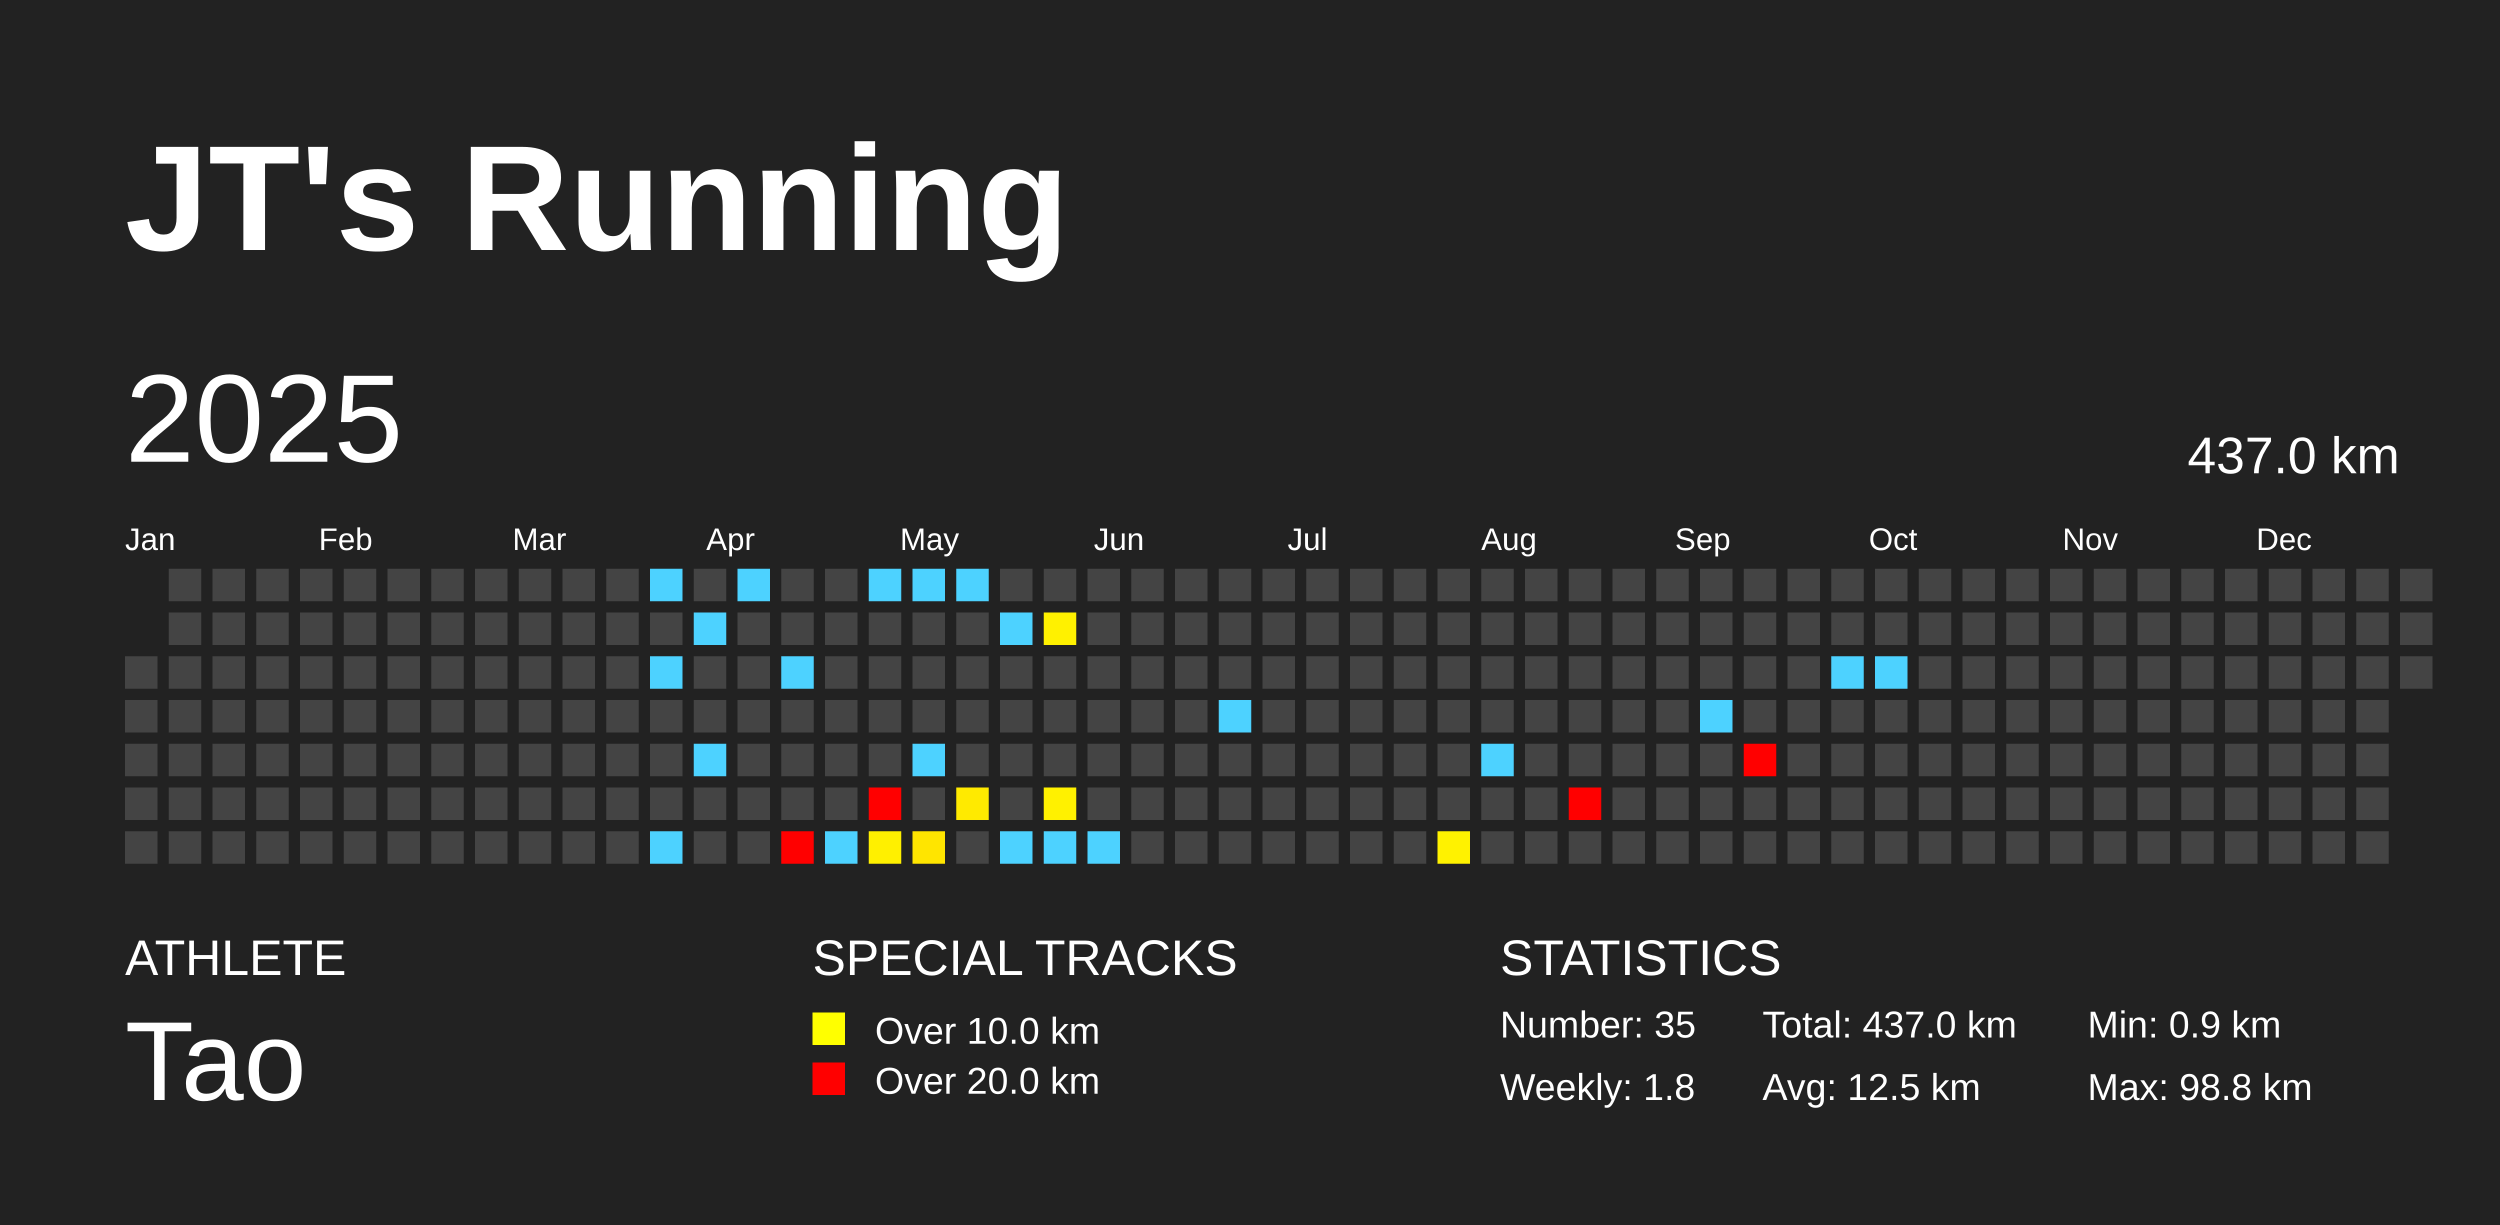
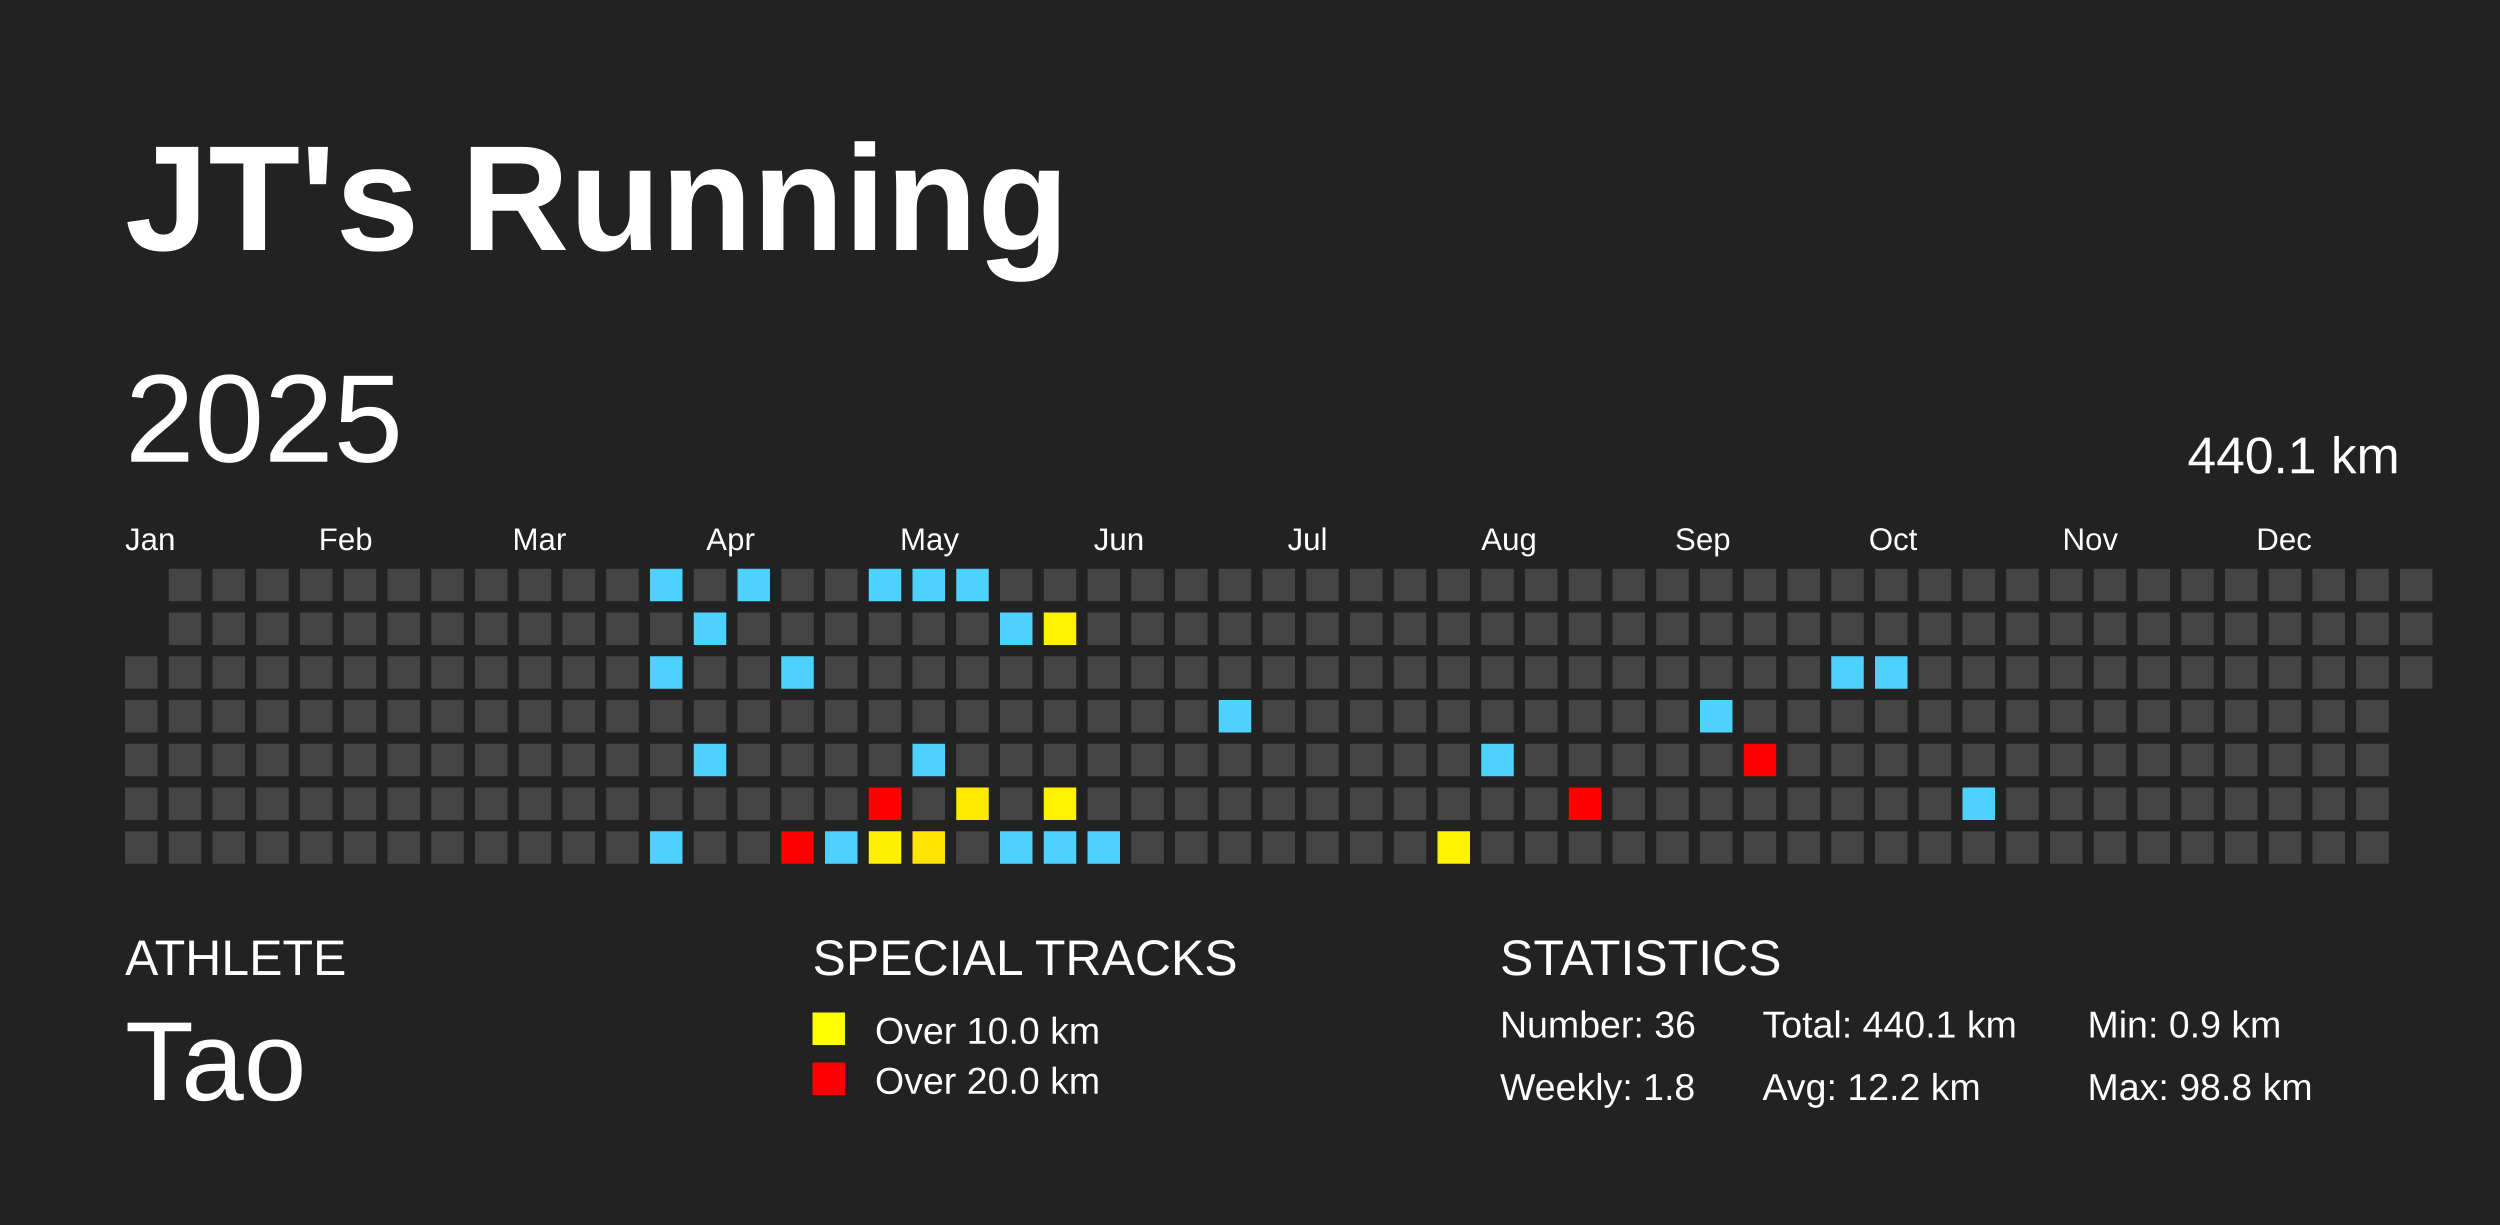
<svg xmlns="http://www.w3.org/2000/svg" baseProfile="full" height="98mm" version="1.1" viewBox="0,0,200,98" width="200mm">
  <defs />
  <rect fill="#222222" height="98" width="200" x="0" y="0" />
  <text fill="#FFFFFF" style="font-size:12px; font-family:Arial; font-weight:bold;" x="10" y="20">JT's Running</text>
  <text fill="#FFFFFF" style="font-size:4px; font-family:Arial" x="10" y="78">ATHLETE</text>
  <text fill="#FFFFFF" style="font-size:9px; font-family:Arial" x="10" y="88">Tao</text>
  <text fill="#FFFFFF" style="font-size:4px; font-family:Arial" x="65" y="78">SPECIAL TRACKS</text>
  <rect fill="yellow" height="2.6" width="2.6" x="65" y="81" />
  <text fill="#FFFFFF" style="font-size:3px; font-family:Arial" x="70" y="83.5">Over 10.0 km</text>
  <rect fill="red" height="2.6" width="2.6" x="65" y="85" />
  <text fill="#FFFFFF" style="font-size:3px; font-family:Arial" x="70" y="87.5">Over 20.0 km</text>
  <text fill="#FFFFFF" style="font-size:4px; font-family:Arial" x="120" y="78">STATISTICS</text>
-   <text fill="#FFFFFF" style="font-size:3px; font-family:Arial" x="120" y="83">Number: 35</text>
+   <text fill="#FFFFFF" style="font-size:3px; font-family:Arial" x="120" y="83">Number: 36</text>
  <text fill="#FFFFFF" style="font-size:3px; font-family:Arial" x="120" y="88">Weekly: 1.8</text>
-   <text fill="#FFFFFF" style="font-size:3px; font-family:Arial" x="141" y="83">Total: 437.0 km</text>
-   <text fill="#FFFFFF" style="font-size:3px; font-family:Arial" x="141" y="88">Avg: 12.5 km</text>
+   <text fill="#FFFFFF" style="font-size:3px; font-family:Arial" x="141" y="83">Total: 440.1 km</text>
+   <text fill="#FFFFFF" style="font-size:3px; font-family:Arial" x="141" y="88">Avg: 12.2 km</text>
  <text fill="#FFFFFF" style="font-size:3px; font-family:Arial" x="167" y="83">Min: 0.9 km</text>
  <text fill="#FFFFFF" style="font-size:3px; font-family:Arial" x="167" y="88">Max: 98.8 km</text>
  <text dominant-baseline="hanging" fill="#FFFFFF" style="font-size:10.0px; font-family:Arial;" x="10" y="30">2025</text>
-   <text dominant-baseline="hanging" fill="#FFFFFF" style="font-size:4.125px; font-family:Arial;" x="175" y="35">437.0 km</text>
+   <text dominant-baseline="hanging" fill="#FFFFFF" style="font-size:4.125px; font-family:Arial;" x="175" y="35">440.1 km</text>
  <text fill="#FFFFFF" style="font-size:2.5px; font-family:Arial" x="10.0" y="44">Jan</text>
  <text fill="#FFFFFF" style="font-size:2.5px; font-family:Arial" x="25.5" y="44">Feb</text>
  <text fill="#FFFFFF" style="font-size:2.5px; font-family:Arial" x="41.0" y="44">Mar</text>
  <text fill="#FFFFFF" style="font-size:2.5px; font-family:Arial" x="56.5" y="44">Apr</text>
  <text fill="#FFFFFF" style="font-size:2.5px; font-family:Arial" x="72.0" y="44">May</text>
  <text fill="#FFFFFF" style="font-size:2.5px; font-family:Arial" x="87.5" y="44">Jun</text>
  <text fill="#FFFFFF" style="font-size:2.5px; font-family:Arial" x="103.0" y="44">Jul</text>
  <text fill="#FFFFFF" style="font-size:2.5px; font-family:Arial" x="118.5" y="44">Aug</text>
  <text fill="#FFFFFF" style="font-size:2.5px; font-family:Arial" x="134.0" y="44">Sep</text>
  <text fill="#FFFFFF" style="font-size:2.5px; font-family:Arial" x="149.5" y="44">Oct</text>
  <text fill="#FFFFFF" style="font-size:2.5px; font-family:Arial" x="165.0" y="44">Nov</text>
  <text fill="#FFFFFF" style="font-size:2.5px; font-family:Arial" x="180.5" y="44">Dec</text>
  <rect fill="#444444" height="2.6" width="2.6" x="10.0" y="52.5" />
  <rect fill="#444444" height="2.6" width="2.6" x="10.0" y="56.0" />
  <rect fill="#444444" height="2.6" width="2.6" x="10.0" y="59.5" />
  <rect fill="#444444" height="2.6" width="2.6" x="10.0" y="63.0" />
  <rect fill="#444444" height="2.6" width="2.6" x="10.0" y="66.5" />
  <rect fill="#444444" height="2.6" width="2.6" x="13.5" y="45.5" />
  <rect fill="#444444" height="2.6" width="2.6" x="13.5" y="49.0" />
  <rect fill="#444444" height="2.6" width="2.6" x="13.5" y="52.5" />
  <rect fill="#444444" height="2.6" width="2.6" x="13.5" y="56.0" />
  <rect fill="#444444" height="2.6" width="2.6" x="13.5" y="59.5" />
  <rect fill="#444444" height="2.6" width="2.6" x="13.5" y="63.0" />
  <rect fill="#444444" height="2.6" width="2.6" x="13.5" y="66.5" />
  <rect fill="#444444" height="2.6" width="2.6" x="17.0" y="45.5" />
  <rect fill="#444444" height="2.6" width="2.6" x="17.0" y="49.0" />
  <rect fill="#444444" height="2.6" width="2.6" x="17.0" y="52.5" />
  <rect fill="#444444" height="2.6" width="2.6" x="17.0" y="56.0" />
  <rect fill="#444444" height="2.6" width="2.6" x="17.0" y="59.5" />
  <rect fill="#444444" height="2.6" width="2.6" x="17.0" y="63.0" />
  <rect fill="#444444" height="2.6" width="2.6" x="17.0" y="66.5" />
  <rect fill="#444444" height="2.6" width="2.6" x="20.5" y="45.5" />
  <rect fill="#444444" height="2.6" width="2.6" x="20.5" y="49.0" />
  <rect fill="#444444" height="2.6" width="2.6" x="20.5" y="52.5" />
  <rect fill="#444444" height="2.6" width="2.6" x="20.5" y="56.0" />
  <rect fill="#444444" height="2.6" width="2.6" x="20.5" y="59.5" />
  <rect fill="#444444" height="2.6" width="2.6" x="20.5" y="63.0" />
  <rect fill="#444444" height="2.6" width="2.6" x="20.5" y="66.5" />
  <rect fill="#444444" height="2.6" width="2.6" x="24.0" y="45.5" />
  <rect fill="#444444" height="2.6" width="2.6" x="24.0" y="49.0" />
  <rect fill="#444444" height="2.6" width="2.6" x="24.0" y="52.5" />
  <rect fill="#444444" height="2.6" width="2.6" x="24.0" y="56.0" />
  <rect fill="#444444" height="2.6" width="2.6" x="24.0" y="59.5" />
  <rect fill="#444444" height="2.6" width="2.6" x="24.0" y="63.0" />
  <rect fill="#444444" height="2.6" width="2.6" x="24.0" y="66.5" />
  <rect fill="#444444" height="2.6" width="2.6" x="27.5" y="45.5" />
  <rect fill="#444444" height="2.6" width="2.6" x="27.5" y="49.0" />
  <rect fill="#444444" height="2.6" width="2.6" x="27.5" y="52.5" />
  <rect fill="#444444" height="2.6" width="2.6" x="27.5" y="56.0" />
  <rect fill="#444444" height="2.6" width="2.6" x="27.5" y="59.5" />
  <rect fill="#444444" height="2.6" width="2.6" x="27.5" y="63.0" />
  <rect fill="#444444" height="2.6" width="2.6" x="27.5" y="66.5" />
  <rect fill="#444444" height="2.6" width="2.6" x="31.0" y="45.5" />
  <rect fill="#444444" height="2.6" width="2.6" x="31.0" y="49.0" />
  <rect fill="#444444" height="2.6" width="2.6" x="31.0" y="52.5" />
  <rect fill="#444444" height="2.6" width="2.6" x="31.0" y="56.0" />
  <rect fill="#444444" height="2.6" width="2.6" x="31.0" y="59.5" />
  <rect fill="#444444" height="2.6" width="2.6" x="31.0" y="63.0" />
  <rect fill="#444444" height="2.6" width="2.6" x="31.0" y="66.5" />
  <rect fill="#444444" height="2.6" width="2.6" x="34.5" y="45.5" />
  <rect fill="#444444" height="2.6" width="2.6" x="34.5" y="49.0" />
  <rect fill="#444444" height="2.6" width="2.6" x="34.5" y="52.5" />
  <rect fill="#444444" height="2.6" width="2.6" x="34.5" y="56.0" />
  <rect fill="#444444" height="2.6" width="2.6" x="34.5" y="59.5" />
  <rect fill="#444444" height="2.6" width="2.6" x="34.5" y="63.0" />
  <rect fill="#444444" height="2.6" width="2.6" x="34.5" y="66.5" />
  <rect fill="#444444" height="2.6" width="2.6" x="38.0" y="45.5" />
  <rect fill="#444444" height="2.6" width="2.6" x="38.0" y="49.0" />
  <rect fill="#444444" height="2.6" width="2.6" x="38.0" y="52.5" />
  <rect fill="#444444" height="2.6" width="2.6" x="38.0" y="56.0" />
  <rect fill="#444444" height="2.6" width="2.6" x="38.0" y="59.5" />
  <rect fill="#444444" height="2.6" width="2.6" x="38.0" y="63.0" />
  <rect fill="#444444" height="2.6" width="2.6" x="38.0" y="66.5" />
  <rect fill="#444444" height="2.6" width="2.6" x="41.5" y="45.5" />
  <rect fill="#444444" height="2.6" width="2.6" x="41.5" y="49.0" />
  <rect fill="#444444" height="2.6" width="2.6" x="41.5" y="52.5" />
  <rect fill="#444444" height="2.6" width="2.6" x="41.5" y="56.0" />
  <rect fill="#444444" height="2.6" width="2.6" x="41.5" y="59.5" />
  <rect fill="#444444" height="2.6" width="2.6" x="41.5" y="63.0" />
  <rect fill="#444444" height="2.6" width="2.6" x="41.5" y="66.5" />
  <rect fill="#444444" height="2.6" width="2.6" x="45.0" y="45.5" />
  <rect fill="#444444" height="2.6" width="2.6" x="45.0" y="49.0" />
  <rect fill="#444444" height="2.6" width="2.6" x="45.0" y="52.5" />
  <rect fill="#444444" height="2.6" width="2.6" x="45.0" y="56.0" />
  <rect fill="#444444" height="2.6" width="2.6" x="45.0" y="59.5" />
  <rect fill="#444444" height="2.6" width="2.6" x="45.0" y="63.0" />
  <rect fill="#444444" height="2.6" width="2.6" x="45.0" y="66.5" />
  <rect fill="#444444" height="2.6" width="2.6" x="48.5" y="45.5" />
  <rect fill="#444444" height="2.6" width="2.6" x="48.5" y="49.0" />
  <rect fill="#444444" height="2.6" width="2.6" x="48.5" y="52.5" />
  <rect fill="#444444" height="2.6" width="2.6" x="48.5" y="56.0" />
  <rect fill="#444444" height="2.6" width="2.6" x="48.5" y="59.5" />
  <rect fill="#444444" height="2.6" width="2.6" x="48.5" y="63.0" />
  <rect fill="#444444" height="2.6" width="2.6" x="48.5" y="66.5" />
  <rect fill="#4dd2ff" height="2.6" width="2.6" x="52.0" y="45.5" />
  <rect fill="#444444" height="2.6" width="2.6" x="52.0" y="49.0" />
  <rect fill="#4dd2ff" height="2.6" width="2.6" x="52.0" y="52.5" />
  <rect fill="#444444" height="2.6" width="2.6" x="52.0" y="56.0" />
  <rect fill="#444444" height="2.6" width="2.6" x="52.0" y="59.5" />
  <rect fill="#444444" height="2.6" width="2.6" x="52.0" y="63.0" />
  <rect fill="#4dd2ff" height="2.6" width="2.6" x="52.0" y="66.5" />
  <rect fill="#444444" height="2.6" width="2.6" x="55.5" y="45.5" />
  <rect fill="#4dd2ff" height="2.6" width="2.6" x="55.5" y="49.0" />
  <rect fill="#444444" height="2.6" width="2.6" x="55.5" y="52.5" />
  <rect fill="#444444" height="2.6" width="2.6" x="55.5" y="56.0" />
  <rect fill="#4dd2ff" height="2.6" width="2.6" x="55.5" y="59.5" />
  <rect fill="#444444" height="2.6" width="2.6" x="55.5" y="63.0" />
  <rect fill="#444444" height="2.6" width="2.6" x="55.5" y="66.5" />
  <rect fill="#4dd2ff" height="2.6" width="2.6" x="59.0" y="45.5" />
  <rect fill="#444444" height="2.6" width="2.6" x="59.0" y="49.0" />
  <rect fill="#444444" height="2.6" width="2.6" x="59.0" y="52.5" />
  <rect fill="#444444" height="2.6" width="2.6" x="59.0" y="56.0" />
  <rect fill="#444444" height="2.6" width="2.6" x="59.0" y="59.5" />
  <rect fill="#444444" height="2.6" width="2.6" x="59.0" y="63.0" />
  <rect fill="#444444" height="2.6" width="2.6" x="59.0" y="66.5" />
  <rect fill="#444444" height="2.6" width="2.6" x="62.5" y="45.5" />
  <rect fill="#444444" height="2.6" width="2.6" x="62.5" y="49.0" />
  <rect fill="#4dd2ff" height="2.6" width="2.6" x="62.5" y="52.5" />
  <rect fill="#444444" height="2.6" width="2.6" x="62.5" y="56.0" />
  <rect fill="#444444" height="2.6" width="2.6" x="62.5" y="59.5" />
  <rect fill="#444444" height="2.6" width="2.6" x="62.5" y="63.0" />
  <rect fill="red" height="2.6" width="2.6" x="62.5" y="66.5" />
  <rect fill="#444444" height="2.6" width="2.6" x="66.0" y="45.5" />
  <rect fill="#444444" height="2.6" width="2.6" x="66.0" y="49.0" />
  <rect fill="#444444" height="2.6" width="2.6" x="66.0" y="52.5" />
  <rect fill="#444444" height="2.6" width="2.6" x="66.0" y="56.0" />
  <rect fill="#444444" height="2.6" width="2.6" x="66.0" y="59.5" />
  <rect fill="#444444" height="2.6" width="2.6" x="66.0" y="63.0" />
  <rect fill="#4dd2ff" height="2.6" width="2.6" x="66.0" y="66.5" />
  <rect fill="#4dd2ff" height="2.6" width="2.6" x="69.5" y="45.5" />
  <rect fill="#444444" height="2.6" width="2.6" x="69.5" y="49.0" />
  <rect fill="#444444" height="2.6" width="2.6" x="69.5" y="52.5" />
  <rect fill="#444444" height="2.6" width="2.6" x="69.5" y="56.0" />
  <rect fill="#444444" height="2.6" width="2.6" x="69.5" y="59.5" />
  <rect fill="red" height="2.6" width="2.6" x="69.5" y="63.0" />
  <rect fill="#fff000" height="2.6" width="2.6" x="69.5" y="66.5" />
  <rect fill="#4dd2ff" height="2.6" width="2.6" x="73.0" y="45.5" />
  <rect fill="#444444" height="2.6" width="2.6" x="73.0" y="49.0" />
  <rect fill="#444444" height="2.6" width="2.6" x="73.0" y="52.5" />
  <rect fill="#444444" height="2.6" width="2.6" x="73.0" y="56.0" />
  <rect fill="#4dd2ff" height="2.6" width="2.6" x="73.0" y="59.5" />
  <rect fill="#444444" height="2.6" width="2.6" x="73.0" y="63.0" />
  <rect fill="#ffe500" height="2.6" width="2.6" x="73.0" y="66.5" />
  <rect fill="#4dd2ff" height="2.6" width="2.6" x="76.5" y="45.5" />
  <rect fill="#444444" height="2.6" width="2.6" x="76.5" y="49.0" />
  <rect fill="#444444" height="2.6" width="2.6" x="76.5" y="52.5" />
  <rect fill="#444444" height="2.6" width="2.6" x="76.5" y="56.0" />
  <rect fill="#444444" height="2.6" width="2.6" x="76.5" y="59.5" />
  <rect fill="#ffea00" height="2.6" width="2.6" x="76.5" y="63.0" />
  <rect fill="#444444" height="2.6" width="2.6" x="76.5" y="66.5" />
  <rect fill="#444444" height="2.6" width="2.6" x="80.0" y="45.5" />
  <rect fill="#4dd2ff" height="2.6" width="2.6" x="80.0" y="49.0" />
  <rect fill="#444444" height="2.6" width="2.6" x="80.0" y="52.5" />
  <rect fill="#444444" height="2.6" width="2.6" x="80.0" y="56.0" />
  <rect fill="#444444" height="2.6" width="2.6" x="80.0" y="59.5" />
  <rect fill="#444444" height="2.6" width="2.6" x="80.0" y="63.0" />
  <rect fill="#4dd2ff" height="2.6" width="2.6" x="80.0" y="66.5" />
  <rect fill="#444444" height="2.6" width="2.6" x="83.5" y="45.5" />
  <rect fill="#fff100" height="2.6" width="2.6" x="83.5" y="49.0" />
  <rect fill="#444444" height="2.6" width="2.6" x="83.5" y="52.5" />
  <rect fill="#444444" height="2.6" width="2.6" x="83.5" y="56.0" />
  <rect fill="#444444" height="2.6" width="2.6" x="83.5" y="59.5" />
  <rect fill="#fff100" height="2.6" width="2.6" x="83.5" y="63.0" />
  <rect fill="#4dd2ff" height="2.6" width="2.6" x="83.5" y="66.5" />
  <rect fill="#444444" height="2.6" width="2.6" x="87.0" y="45.5" />
  <rect fill="#444444" height="2.6" width="2.6" x="87.0" y="49.0" />
  <rect fill="#444444" height="2.6" width="2.6" x="87.0" y="52.5" />
  <rect fill="#444444" height="2.6" width="2.6" x="87.0" y="56.0" />
  <rect fill="#444444" height="2.6" width="2.6" x="87.0" y="59.5" />
  <rect fill="#444444" height="2.6" width="2.6" x="87.0" y="63.0" />
  <rect fill="#4dd2ff" height="2.6" width="2.6" x="87.0" y="66.5" />
  <rect fill="#444444" height="2.6" width="2.6" x="90.5" y="45.5" />
  <rect fill="#444444" height="2.6" width="2.6" x="90.5" y="49.0" />
  <rect fill="#444444" height="2.6" width="2.6" x="90.5" y="52.5" />
  <rect fill="#444444" height="2.6" width="2.6" x="90.5" y="56.0" />
  <rect fill="#444444" height="2.6" width="2.6" x="90.5" y="59.5" />
  <rect fill="#444444" height="2.6" width="2.6" x="90.5" y="63.0" />
  <rect fill="#444444" height="2.6" width="2.6" x="90.5" y="66.5" />
  <rect fill="#444444" height="2.6" width="2.6" x="94.0" y="45.5" />
  <rect fill="#444444" height="2.6" width="2.6" x="94.0" y="49.0" />
  <rect fill="#444444" height="2.6" width="2.6" x="94.0" y="52.5" />
  <rect fill="#444444" height="2.6" width="2.6" x="94.0" y="56.0" />
  <rect fill="#444444" height="2.6" width="2.6" x="94.0" y="59.5" />
  <rect fill="#444444" height="2.6" width="2.6" x="94.0" y="63.0" />
  <rect fill="#444444" height="2.6" width="2.6" x="94.0" y="66.5" />
  <rect fill="#444444" height="2.6" width="2.6" x="97.5" y="45.5" />
  <rect fill="#444444" height="2.6" width="2.6" x="97.5" y="49.0" />
  <rect fill="#444444" height="2.6" width="2.6" x="97.5" y="52.5" />
  <rect fill="#4dd2ff" height="2.6" width="2.6" x="97.5" y="56.0" />
  <rect fill="#444444" height="2.6" width="2.6" x="97.5" y="59.5" />
  <rect fill="#444444" height="2.6" width="2.6" x="97.5" y="63.0" />
  <rect fill="#444444" height="2.6" width="2.6" x="97.5" y="66.5" />
  <rect fill="#444444" height="2.6" width="2.6" x="101.0" y="45.5" />
  <rect fill="#444444" height="2.6" width="2.6" x="101.0" y="49.0" />
  <rect fill="#444444" height="2.6" width="2.6" x="101.0" y="52.5" />
  <rect fill="#444444" height="2.6" width="2.6" x="101.0" y="56.0" />
  <rect fill="#444444" height="2.6" width="2.6" x="101.0" y="59.5" />
  <rect fill="#444444" height="2.6" width="2.6" x="101.0" y="63.0" />
  <rect fill="#444444" height="2.6" width="2.6" x="101.0" y="66.5" />
  <rect fill="#444444" height="2.6" width="2.6" x="104.5" y="45.5" />
  <rect fill="#444444" height="2.6" width="2.6" x="104.5" y="49.0" />
  <rect fill="#444444" height="2.6" width="2.6" x="104.5" y="52.5" />
  <rect fill="#444444" height="2.6" width="2.6" x="104.5" y="56.0" />
  <rect fill="#444444" height="2.6" width="2.6" x="104.5" y="59.5" />
  <rect fill="#444444" height="2.6" width="2.6" x="104.5" y="63.0" />
  <rect fill="#444444" height="2.6" width="2.6" x="104.5" y="66.5" />
  <rect fill="#444444" height="2.6" width="2.6" x="108.0" y="45.5" />
  <rect fill="#444444" height="2.6" width="2.6" x="108.0" y="49.0" />
  <rect fill="#444444" height="2.6" width="2.6" x="108.0" y="52.5" />
  <rect fill="#444444" height="2.6" width="2.6" x="108.0" y="56.0" />
  <rect fill="#444444" height="2.6" width="2.6" x="108.0" y="59.5" />
  <rect fill="#444444" height="2.6" width="2.6" x="108.0" y="63.0" />
  <rect fill="#444444" height="2.6" width="2.6" x="108.0" y="66.5" />
  <rect fill="#444444" height="2.6" width="2.6" x="111.5" y="45.5" />
  <rect fill="#444444" height="2.6" width="2.6" x="111.5" y="49.0" />
  <rect fill="#444444" height="2.6" width="2.6" x="111.5" y="52.5" />
  <rect fill="#444444" height="2.6" width="2.6" x="111.5" y="56.0" />
  <rect fill="#444444" height="2.6" width="2.6" x="111.5" y="59.5" />
  <rect fill="#444444" height="2.6" width="2.6" x="111.5" y="63.0" />
  <rect fill="#444444" height="2.6" width="2.6" x="111.5" y="66.5" />
  <rect fill="#444444" height="2.6" width="2.6" x="115.0" y="45.5" />
  <rect fill="#444444" height="2.6" width="2.6" x="115.0" y="49.0" />
  <rect fill="#444444" height="2.6" width="2.6" x="115.0" y="52.5" />
  <rect fill="#444444" height="2.6" width="2.6" x="115.0" y="56.0" />
  <rect fill="#444444" height="2.6" width="2.6" x="115.0" y="59.5" />
  <rect fill="#444444" height="2.6" width="2.6" x="115.0" y="63.0" />
  <rect fill="#fff200" height="2.6" width="2.6" x="115.0" y="66.5" />
  <rect fill="#444444" height="2.6" width="2.6" x="118.5" y="45.5" />
  <rect fill="#444444" height="2.6" width="2.6" x="118.5" y="49.0" />
  <rect fill="#444444" height="2.6" width="2.6" x="118.5" y="52.5" />
  <rect fill="#444444" height="2.6" width="2.6" x="118.5" y="56.0" />
  <rect fill="#4dd2ff" height="2.6" width="2.6" x="118.5" y="59.5" />
  <rect fill="#444444" height="2.6" width="2.6" x="118.5" y="63.0" />
  <rect fill="#444444" height="2.6" width="2.6" x="118.5" y="66.5" />
  <rect fill="#444444" height="2.6" width="2.6" x="122.0" y="45.5" />
  <rect fill="#444444" height="2.6" width="2.6" x="122.0" y="49.0" />
  <rect fill="#444444" height="2.6" width="2.6" x="122.0" y="52.5" />
  <rect fill="#444444" height="2.6" width="2.6" x="122.0" y="56.0" />
  <rect fill="#444444" height="2.6" width="2.6" x="122.0" y="59.5" />
  <rect fill="#444444" height="2.6" width="2.6" x="122.0" y="63.0" />
  <rect fill="#444444" height="2.6" width="2.6" x="122.0" y="66.5" />
  <rect fill="#444444" height="2.6" width="2.6" x="125.5" y="45.5" />
  <rect fill="#444444" height="2.6" width="2.6" x="125.5" y="49.0" />
  <rect fill="#444444" height="2.6" width="2.6" x="125.5" y="52.5" />
  <rect fill="#444444" height="2.6" width="2.6" x="125.5" y="56.0" />
  <rect fill="#444444" height="2.6" width="2.6" x="125.5" y="59.5" />
  <rect fill="red" height="2.6" width="2.6" x="125.5" y="63.0" />
  <rect fill="#444444" height="2.6" width="2.6" x="125.5" y="66.5" />
  <rect fill="#444444" height="2.6" width="2.6" x="129.0" y="45.5" />
  <rect fill="#444444" height="2.6" width="2.6" x="129.0" y="49.0" />
  <rect fill="#444444" height="2.6" width="2.6" x="129.0" y="52.5" />
  <rect fill="#444444" height="2.6" width="2.6" x="129.0" y="56.0" />
  <rect fill="#444444" height="2.6" width="2.6" x="129.0" y="59.5" />
  <rect fill="#444444" height="2.6" width="2.6" x="129.0" y="63.0" />
  <rect fill="#444444" height="2.6" width="2.6" x="129.0" y="66.5" />
  <rect fill="#444444" height="2.6" width="2.6" x="132.5" y="45.5" />
  <rect fill="#444444" height="2.6" width="2.6" x="132.5" y="49.0" />
  <rect fill="#444444" height="2.6" width="2.6" x="132.5" y="52.5" />
  <rect fill="#444444" height="2.6" width="2.6" x="132.5" y="56.0" />
  <rect fill="#444444" height="2.6" width="2.6" x="132.5" y="59.5" />
  <rect fill="#444444" height="2.6" width="2.6" x="132.5" y="63.0" />
  <rect fill="#444444" height="2.6" width="2.6" x="132.5" y="66.5" />
  <rect fill="#444444" height="2.6" width="2.6" x="136.0" y="45.5" />
  <rect fill="#444444" height="2.6" width="2.6" x="136.0" y="49.0" />
  <rect fill="#444444" height="2.6" width="2.6" x="136.0" y="52.5" />
  <rect fill="#4dd2ff" height="2.6" width="2.6" x="136.0" y="56.0" />
  <rect fill="#444444" height="2.6" width="2.6" x="136.0" y="59.5" />
  <rect fill="#444444" height="2.6" width="2.6" x="136.0" y="63.0" />
  <rect fill="#444444" height="2.6" width="2.6" x="136.0" y="66.5" />
  <rect fill="#444444" height="2.6" width="2.6" x="139.5" y="45.5" />
  <rect fill="#444444" height="2.6" width="2.6" x="139.5" y="49.0" />
  <rect fill="#444444" height="2.6" width="2.6" x="139.5" y="52.5" />
  <rect fill="#444444" height="2.6" width="2.6" x="139.5" y="56.0" />
  <rect fill="red" height="2.6" width="2.6" x="139.5" y="59.5" />
  <rect fill="#444444" height="2.6" width="2.6" x="139.5" y="63.0" />
  <rect fill="#444444" height="2.6" width="2.6" x="139.5" y="66.5" />
  <rect fill="#444444" height="2.6" width="2.6" x="143.0" y="45.5" />
  <rect fill="#444444" height="2.6" width="2.6" x="143.0" y="49.0" />
  <rect fill="#444444" height="2.6" width="2.6" x="143.0" y="52.5" />
  <rect fill="#444444" height="2.6" width="2.6" x="143.0" y="56.0" />
  <rect fill="#444444" height="2.6" width="2.6" x="143.0" y="59.5" />
  <rect fill="#444444" height="2.6" width="2.6" x="143.0" y="63.0" />
  <rect fill="#444444" height="2.6" width="2.6" x="143.0" y="66.5" />
  <rect fill="#444444" height="2.6" width="2.6" x="146.5" y="45.5" />
  <rect fill="#444444" height="2.6" width="2.6" x="146.5" y="49.0" />
  <rect fill="#4dd2ff" height="2.6" width="2.6" x="146.5" y="52.5" />
  <rect fill="#444444" height="2.6" width="2.6" x="146.5" y="56.0" />
  <rect fill="#444444" height="2.6" width="2.6" x="146.5" y="59.5" />
  <rect fill="#444444" height="2.6" width="2.6" x="146.5" y="63.0" />
  <rect fill="#444444" height="2.6" width="2.6" x="146.5" y="66.5" />
  <rect fill="#444444" height="2.6" width="2.6" x="150.0" y="45.5" />
  <rect fill="#444444" height="2.6" width="2.6" x="150.0" y="49.0" />
  <rect fill="#4dd2ff" height="2.6" width="2.6" x="150.0" y="52.5" />
  <rect fill="#444444" height="2.6" width="2.6" x="150.0" y="56.0" />
  <rect fill="#444444" height="2.6" width="2.6" x="150.0" y="59.5" />
  <rect fill="#444444" height="2.6" width="2.6" x="150.0" y="63.0" />
  <rect fill="#444444" height="2.6" width="2.6" x="150.0" y="66.5" />
  <rect fill="#444444" height="2.6" width="2.6" x="153.5" y="45.5" />
  <rect fill="#444444" height="2.6" width="2.6" x="153.5" y="49.0" />
  <rect fill="#444444" height="2.6" width="2.6" x="153.5" y="52.5" />
  <rect fill="#444444" height="2.6" width="2.6" x="153.5" y="56.0" />
  <rect fill="#444444" height="2.6" width="2.6" x="153.5" y="59.5" />
  <rect fill="#444444" height="2.6" width="2.6" x="153.5" y="63.0" />
  <rect fill="#444444" height="2.6" width="2.6" x="153.5" y="66.5" />
  <rect fill="#444444" height="2.6" width="2.6" x="157.0" y="45.5" />
  <rect fill="#444444" height="2.6" width="2.6" x="157.0" y="49.0" />
  <rect fill="#444444" height="2.6" width="2.6" x="157.0" y="52.5" />
  <rect fill="#444444" height="2.6" width="2.6" x="157.0" y="56.0" />
  <rect fill="#444444" height="2.6" width="2.6" x="157.0" y="59.5" />
-   <rect fill="#444444" height="2.6" width="2.6" x="157.0" y="63.0" />
+   <rect fill="#4dd2ff" height="2.6" width="2.6" x="157.0" y="63.0" />
  <rect fill="#444444" height="2.6" width="2.6" x="157.0" y="66.5" />
  <rect fill="#444444" height="2.6" width="2.6" x="160.5" y="45.5" />
  <rect fill="#444444" height="2.6" width="2.6" x="160.5" y="49.0" />
  <rect fill="#444444" height="2.6" width="2.6" x="160.5" y="52.5" />
  <rect fill="#444444" height="2.6" width="2.6" x="160.5" y="56.0" />
  <rect fill="#444444" height="2.6" width="2.6" x="160.5" y="59.5" />
  <rect fill="#444444" height="2.6" width="2.6" x="160.5" y="63.0" />
  <rect fill="#444444" height="2.6" width="2.6" x="160.5" y="66.5" />
  <rect fill="#444444" height="2.6" width="2.6" x="164.0" y="45.5" />
  <rect fill="#444444" height="2.6" width="2.6" x="164.0" y="49.0" />
  <rect fill="#444444" height="2.6" width="2.6" x="164.0" y="52.5" />
  <rect fill="#444444" height="2.6" width="2.6" x="164.0" y="56.0" />
  <rect fill="#444444" height="2.6" width="2.6" x="164.0" y="59.5" />
  <rect fill="#444444" height="2.6" width="2.6" x="164.0" y="63.0" />
  <rect fill="#444444" height="2.6" width="2.6" x="164.0" y="66.5" />
  <rect fill="#444444" height="2.6" width="2.6" x="167.5" y="45.5" />
  <rect fill="#444444" height="2.6" width="2.6" x="167.5" y="49.0" />
  <rect fill="#444444" height="2.6" width="2.6" x="167.5" y="52.5" />
  <rect fill="#444444" height="2.6" width="2.6" x="167.5" y="56.0" />
  <rect fill="#444444" height="2.6" width="2.6" x="167.5" y="59.5" />
  <rect fill="#444444" height="2.6" width="2.6" x="167.5" y="63.0" />
  <rect fill="#444444" height="2.6" width="2.6" x="167.5" y="66.5" />
  <rect fill="#444444" height="2.6" width="2.6" x="171.0" y="45.5" />
  <rect fill="#444444" height="2.6" width="2.6" x="171.0" y="49.0" />
  <rect fill="#444444" height="2.6" width="2.6" x="171.0" y="52.5" />
  <rect fill="#444444" height="2.6" width="2.6" x="171.0" y="56.0" />
  <rect fill="#444444" height="2.6" width="2.6" x="171.0" y="59.5" />
  <rect fill="#444444" height="2.6" width="2.6" x="171.0" y="63.0" />
  <rect fill="#444444" height="2.6" width="2.6" x="171.0" y="66.5" />
  <rect fill="#444444" height="2.6" width="2.6" x="174.5" y="45.5" />
  <rect fill="#444444" height="2.6" width="2.6" x="174.5" y="49.0" />
  <rect fill="#444444" height="2.6" width="2.6" x="174.5" y="52.5" />
  <rect fill="#444444" height="2.6" width="2.6" x="174.5" y="56.0" />
  <rect fill="#444444" height="2.6" width="2.6" x="174.5" y="59.5" />
  <rect fill="#444444" height="2.6" width="2.6" x="174.5" y="63.0" />
  <rect fill="#444444" height="2.6" width="2.6" x="174.5" y="66.5" />
  <rect fill="#444444" height="2.6" width="2.6" x="178.0" y="45.5" />
  <rect fill="#444444" height="2.6" width="2.6" x="178.0" y="49.0" />
  <rect fill="#444444" height="2.6" width="2.6" x="178.0" y="52.5" />
  <rect fill="#444444" height="2.6" width="2.6" x="178.0" y="56.0" />
  <rect fill="#444444" height="2.6" width="2.6" x="178.0" y="59.5" />
  <rect fill="#444444" height="2.6" width="2.6" x="178.0" y="63.0" />
  <rect fill="#444444" height="2.6" width="2.6" x="178.0" y="66.5" />
  <rect fill="#444444" height="2.6" width="2.6" x="181.5" y="45.5" />
  <rect fill="#444444" height="2.6" width="2.6" x="181.5" y="49.0" />
  <rect fill="#444444" height="2.6" width="2.6" x="181.5" y="52.5" />
  <rect fill="#444444" height="2.6" width="2.6" x="181.5" y="56.0" />
  <rect fill="#444444" height="2.6" width="2.6" x="181.5" y="59.5" />
  <rect fill="#444444" height="2.6" width="2.6" x="181.5" y="63.0" />
  <rect fill="#444444" height="2.6" width="2.6" x="181.5" y="66.5" />
  <rect fill="#444444" height="2.6" width="2.6" x="185.0" y="45.5" />
  <rect fill="#444444" height="2.6" width="2.6" x="185.0" y="49.0" />
  <rect fill="#444444" height="2.6" width="2.6" x="185.0" y="52.5" />
  <rect fill="#444444" height="2.6" width="2.6" x="185.0" y="56.0" />
  <rect fill="#444444" height="2.6" width="2.6" x="185.0" y="59.5" />
  <rect fill="#444444" height="2.6" width="2.6" x="185.0" y="63.0" />
  <rect fill="#444444" height="2.6" width="2.6" x="185.0" y="66.5" />
  <rect fill="#444444" height="2.6" width="2.6" x="188.5" y="45.5" />
  <rect fill="#444444" height="2.6" width="2.6" x="188.5" y="49.0" />
  <rect fill="#444444" height="2.6" width="2.6" x="188.5" y="52.5" />
  <rect fill="#444444" height="2.6" width="2.6" x="188.5" y="56.0" />
  <rect fill="#444444" height="2.6" width="2.6" x="188.5" y="59.5" />
  <rect fill="#444444" height="2.6" width="2.6" x="188.5" y="63.0" />
  <rect fill="#444444" height="2.6" width="2.6" x="188.5" y="66.5" />
  <rect fill="#444444" height="2.6" width="2.6" x="192.0" y="45.5" />
  <rect fill="#444444" height="2.6" width="2.6" x="192.0" y="49.0" />
  <rect fill="#444444" height="2.6" width="2.6" x="192.0" y="52.5" />
</svg>
